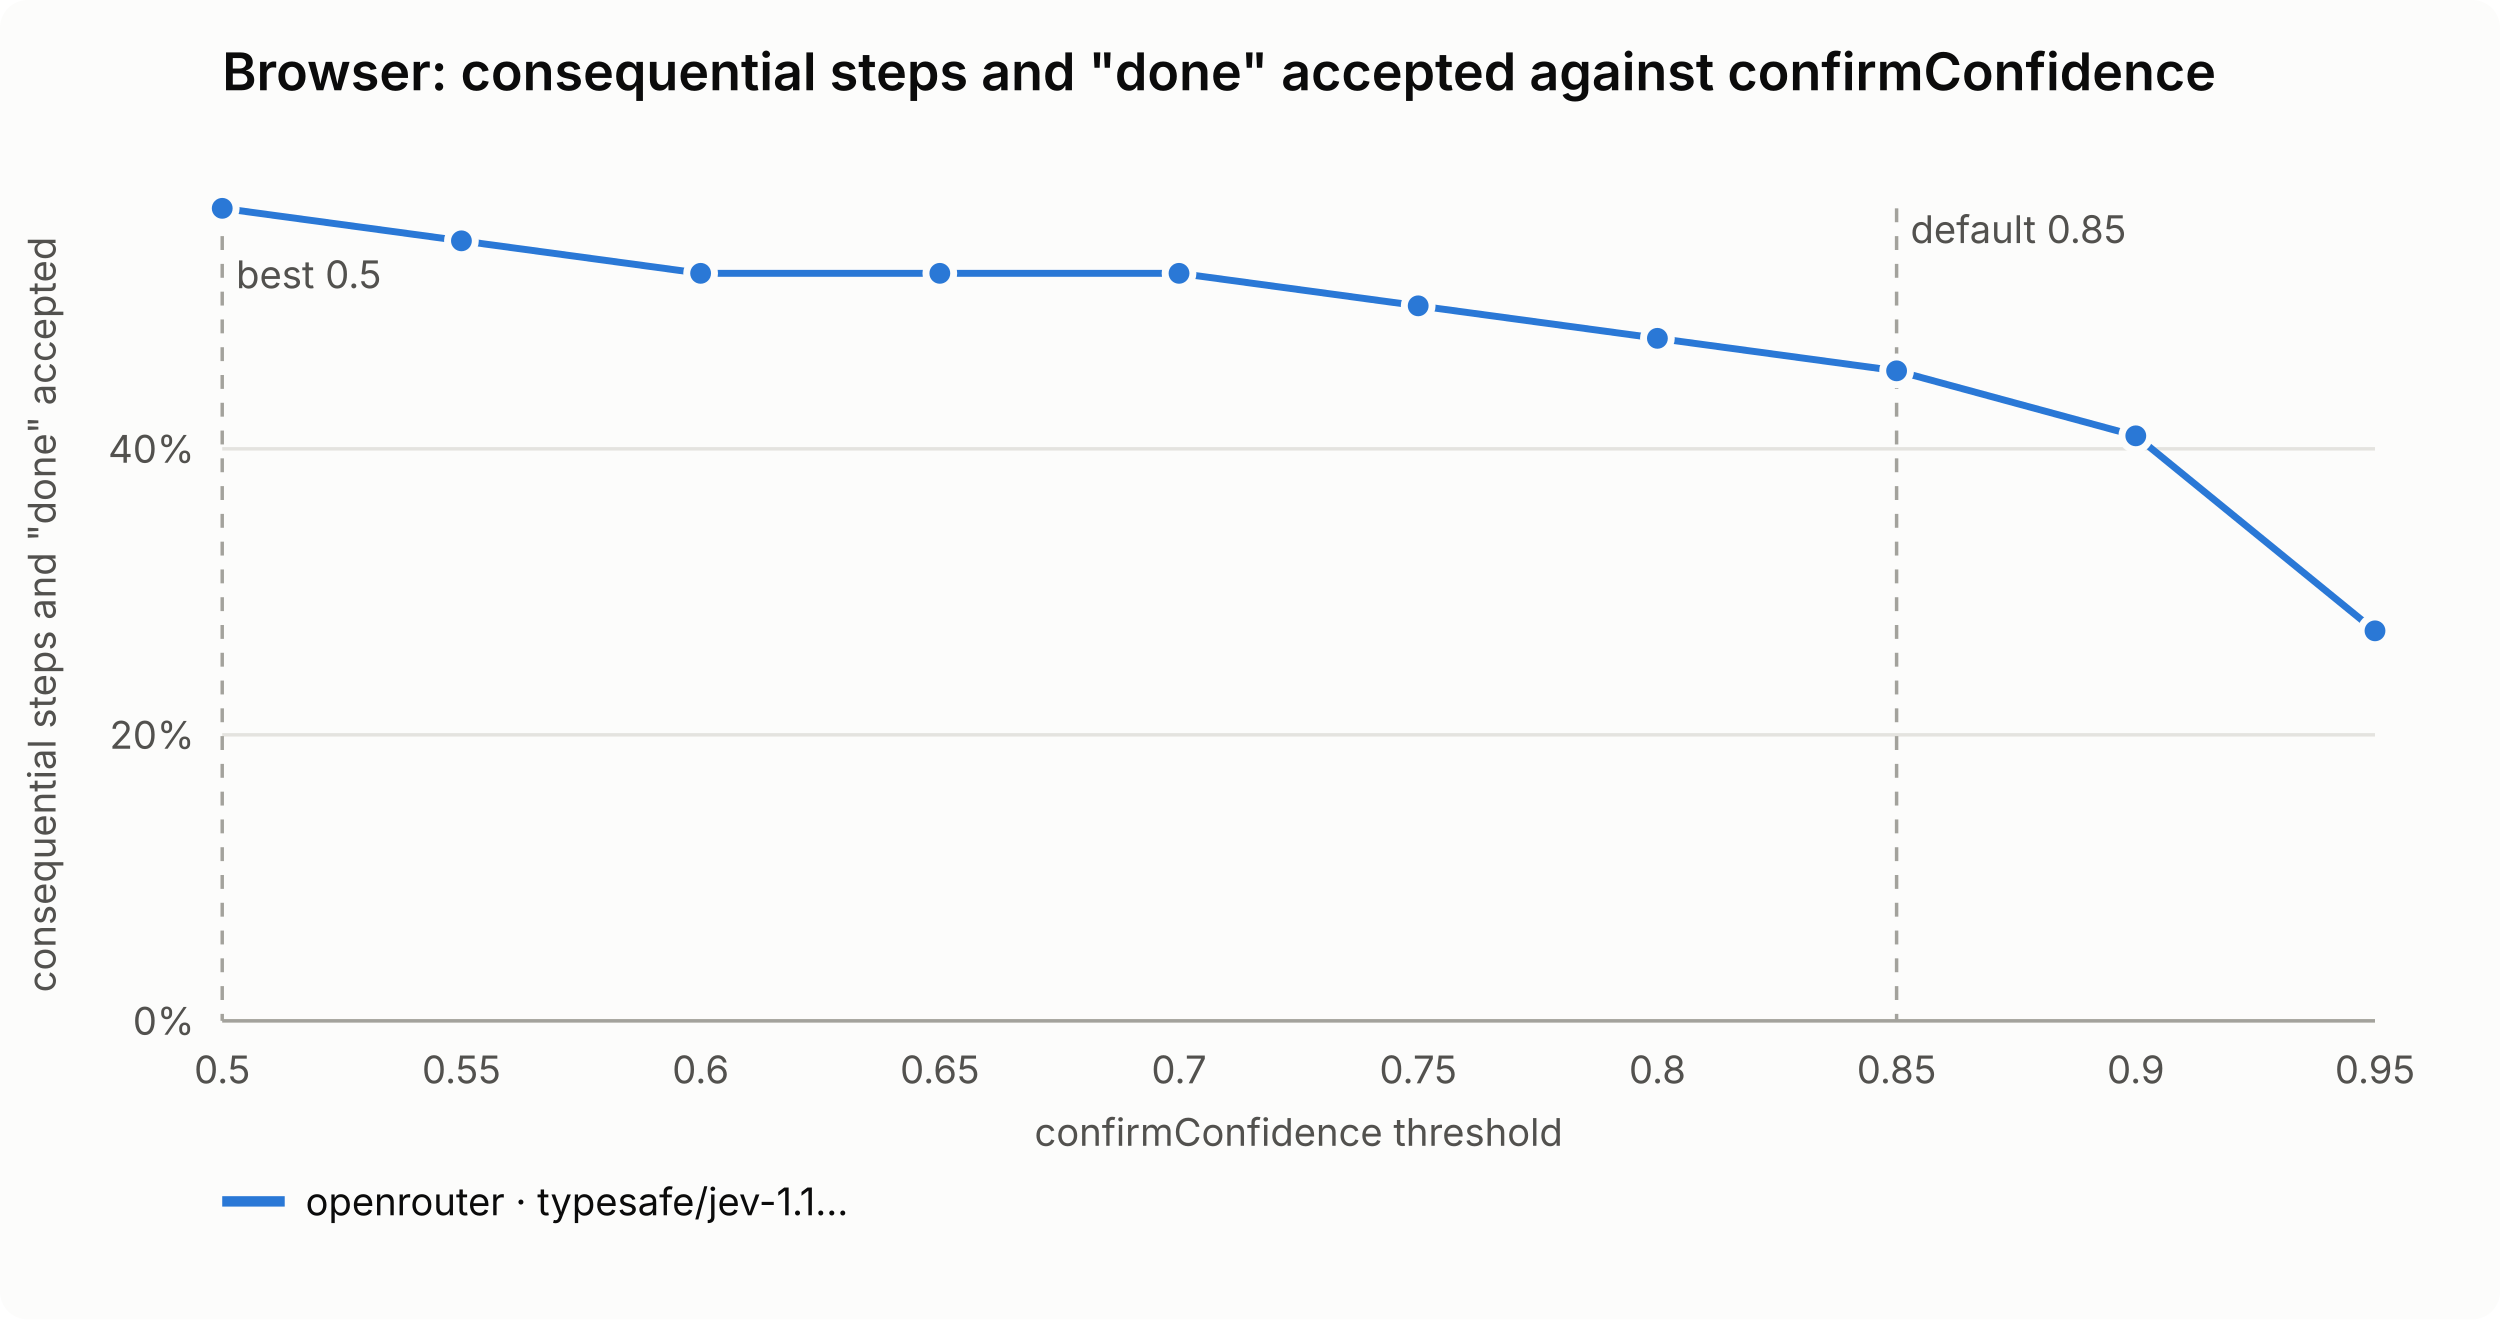
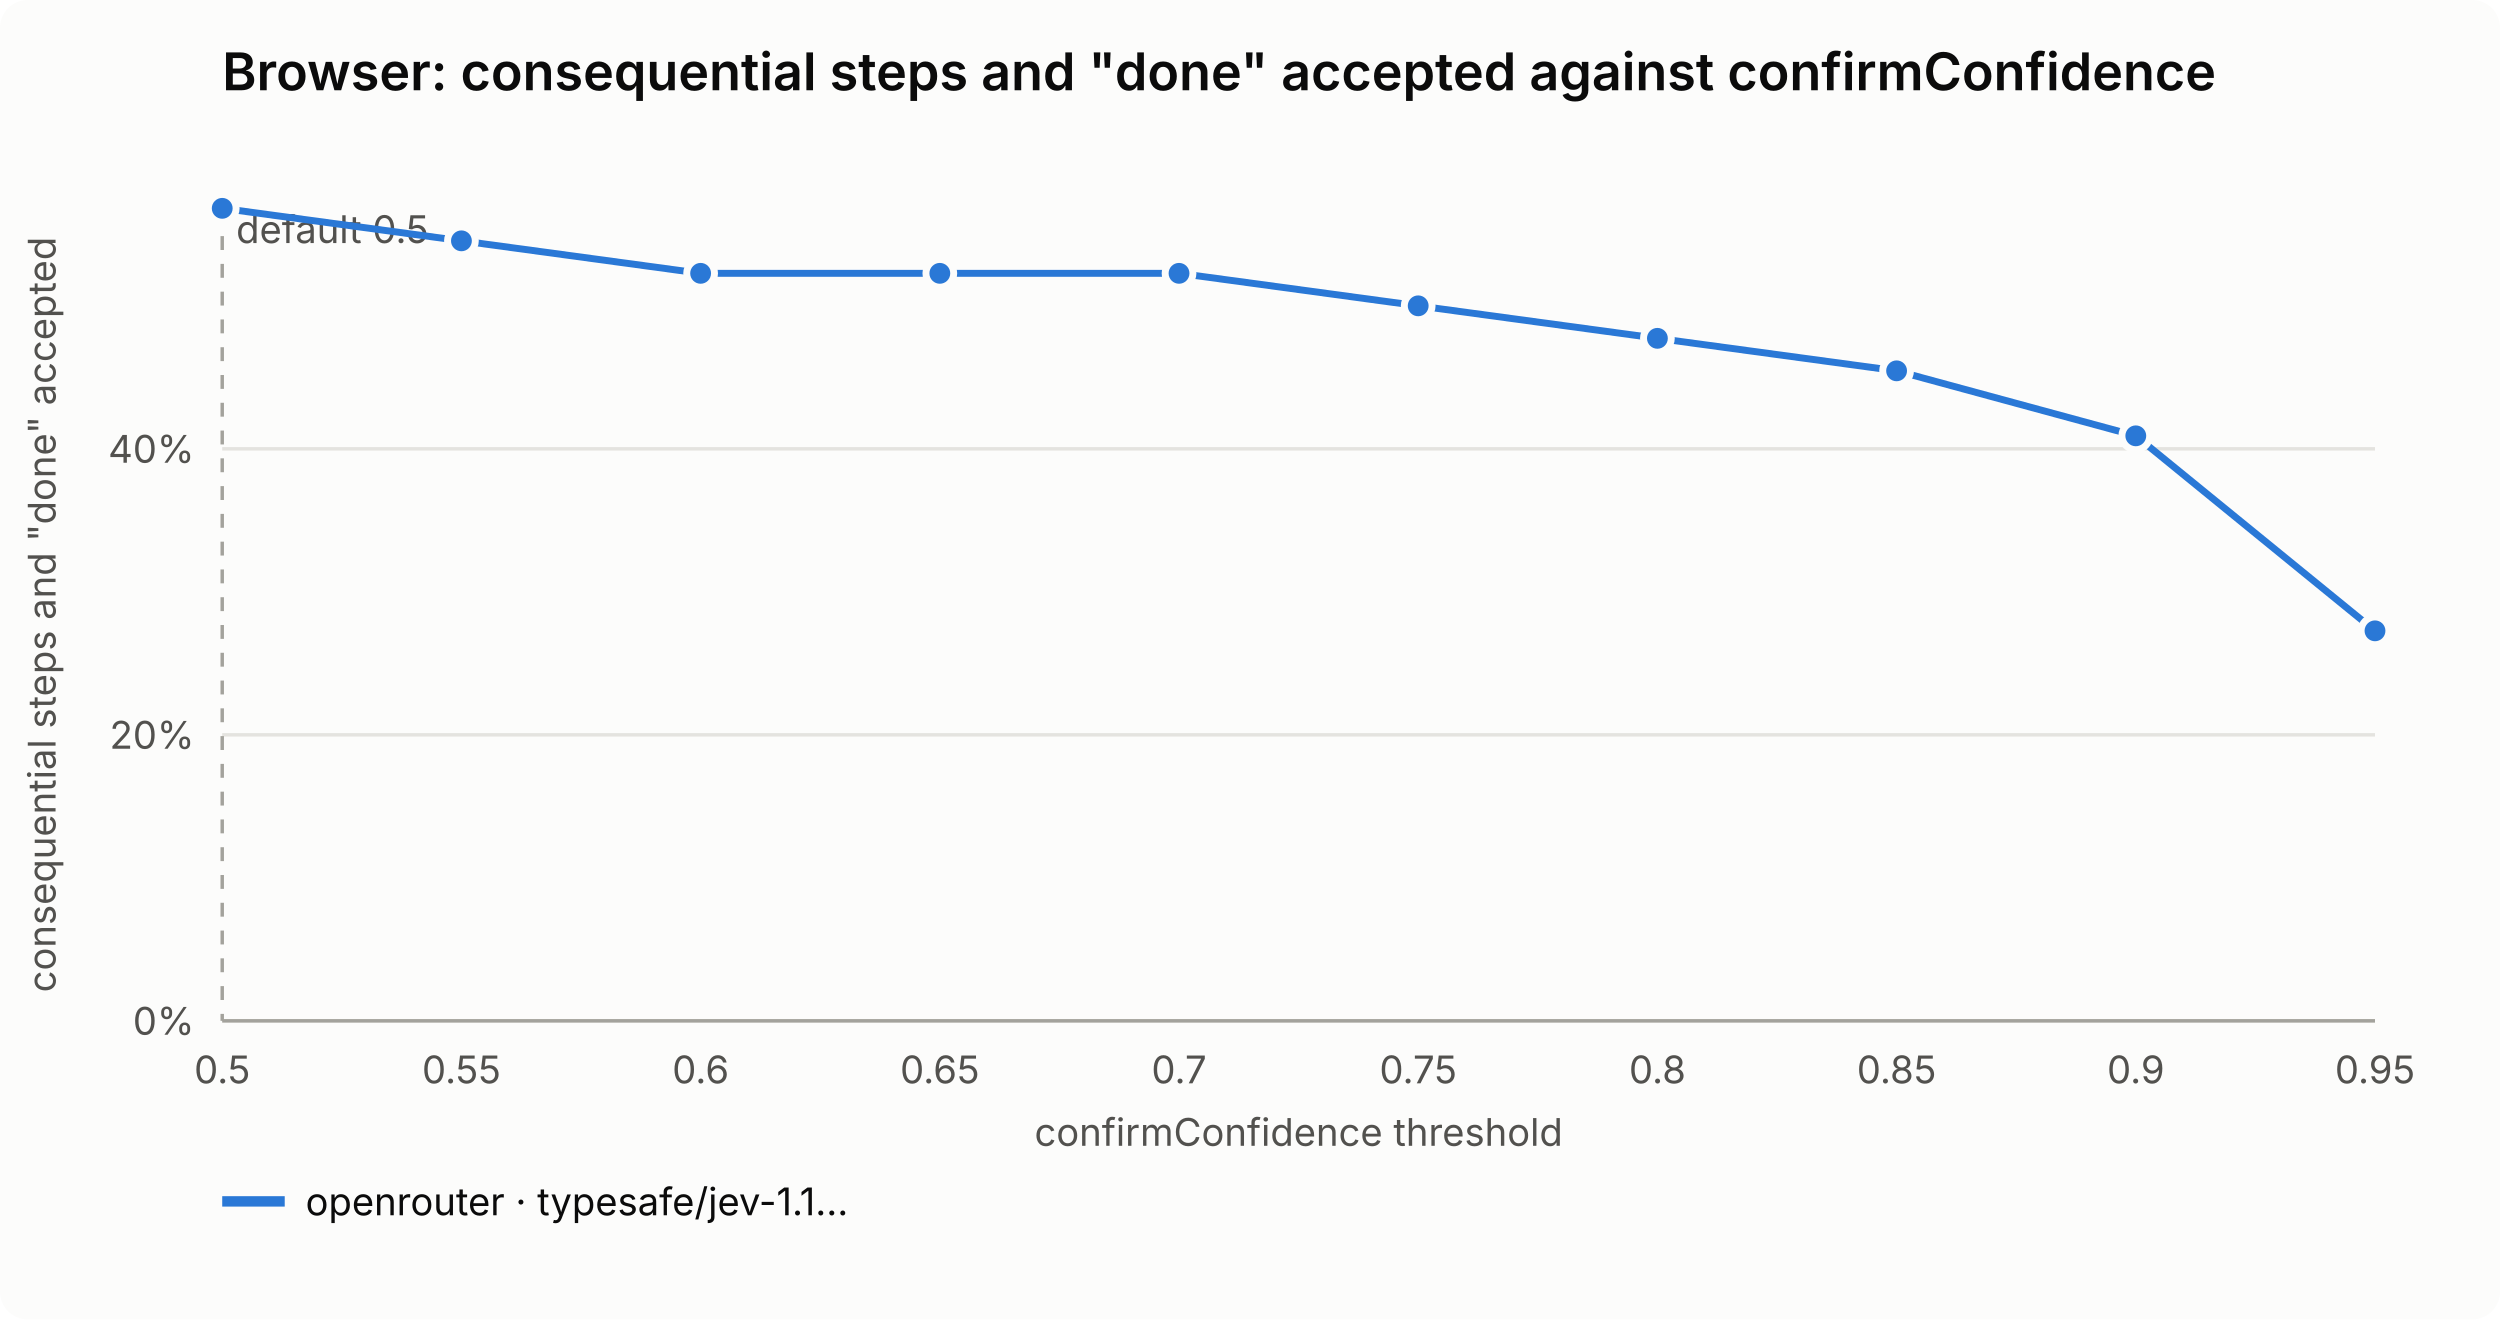
<svg xmlns="http://www.w3.org/2000/svg" viewBox="0 0 720 380" width="720" height="380" role="img" aria-label="Browser: consequential steps and &quot;done&quot; accepted against confirmConfidence">
  <style>
text{font-family:system-ui,-apple-system,"Segoe UI",sans-serif}
.t{font-size:15px;font-weight:600}.st{font-size:12px}.ax{font-size:11px}.lab{font-size:11px}
.g,.a,.guide{stroke-width:1}.guide{stroke-dasharray:4 4}.fake{font-size:13px;font-weight:700}
.bg{fill:#fcfcfb}.dot{stroke:#fcfcfb}text{fill:#0b0b0b}.st,.ax{fill:#52514e}.g{stroke:#e4e3df}.a,.guide{stroke:#a3a29c}.l1{stroke:#2a78d6}.d1{fill:#2a78d6}.fake{fill:#c43534}
@media (prefers-color-scheme: dark){.bg{fill:#1a1a19}.dot{stroke:#1a1a19}text{fill:#f0efec}.st,.ax{fill:#c3c2b7}.g{stroke:#353532}.a,.guide{stroke:#6b6a64}.l1{stroke:#3987e5}.d1{fill:#3987e5}.fake{fill:#e66767}}
</style>
  <rect width="720" height="380" rx="8" class="bg" />
  <text class="t" x="64" y="26">Browser: consequential steps and "done" accepted against confirmConfidence</text>
  <line class="g" x1="64" x2="684" y1="294" y2="294" />
  <text class="ax" x="56" y="298" text-anchor="end">0%</text>
  <line class="g" x1="64" x2="684" y1="211.63" y2="211.63" />
  <text class="ax" x="56" y="215.63" text-anchor="end">20%</text>
  <line class="g" x1="64" x2="684" y1="129.26" y2="129.26" />
  <text class="ax" x="56" y="133.26" text-anchor="end">40%</text>
  <text class="ax" x="64" y="312" text-anchor="middle">0.5</text>
  <text class="ax" x="132.89" y="312" text-anchor="middle">0.55</text>
  <text class="ax" x="201.78" y="312" text-anchor="middle">0.6</text>
  <text class="ax" x="270.67" y="312" text-anchor="middle">0.65</text>
  <text class="ax" x="339.56" y="312" text-anchor="middle">0.7</text>
  <text class="ax" x="408.44" y="312" text-anchor="middle">0.75</text>
  <text class="ax" x="477.33" y="312" text-anchor="middle">0.8</text>
  <text class="ax" x="546.22" y="312" text-anchor="middle">0.85</text>
  <text class="ax" x="615.11" y="312" text-anchor="middle">0.9</text>
  <text class="ax" x="684" y="312" text-anchor="middle">0.95</text>
  <line class="a" x1="64" x2="684" y1="294" y2="294" />
  <text class="ax" x="374" y="330" text-anchor="middle">confirmConfidence threshold</text>
  <text class="ax" transform="translate(16 177) rotate(-90)" text-anchor="middle">consequential steps and "done" accepted</text>
-   <line class="guide" x1="546.22" x2="546.22" y1="60" y2="294" />
-   <text class="ax" x="550.22" y="70">default 0.85</text>
  <line class="guide" x1="64" x2="64" y1="60" y2="294" />
-   <text class="ax" x="68" y="83">best 0.5</text>
+   <text class="ax" x="68" y="70">default 0.5</text>
  <polyline class="l1" fill="none" stroke-width="2" stroke-linejoin="round" points="64,60 132.89,69.36 201.78,78.72 270.67,78.72 339.56,78.72 408.44,88.08 477.33,97.44 546.22,106.8 615.11,125.52 684,181.68" />
  <circle class="d1 dot" cx="64" cy="60" r="4" stroke-width="2" />
  <circle class="d1 dot" cx="132.89" cy="69.36" r="4" stroke-width="2" />
  <circle class="d1 dot" cx="201.78" cy="78.72" r="4" stroke-width="2" />
  <circle class="d1 dot" cx="270.67" cy="78.72" r="4" stroke-width="2" />
  <circle class="d1 dot" cx="339.56" cy="78.72" r="4" stroke-width="2" />
  <circle class="d1 dot" cx="408.44" cy="88.08" r="4" stroke-width="2" />
  <circle class="d1 dot" cx="477.33" cy="97.44" r="4" stroke-width="2" />
  <circle class="d1 dot" cx="546.22" cy="106.8" r="4" stroke-width="2" />
  <circle class="d1 dot" cx="615.11" cy="125.52" r="4" stroke-width="2" />
  <circle class="d1 dot" cx="684" cy="181.68" r="4" stroke-width="2" />
  <line x1="64" x2="82" y1="346" y2="346" class="l1" stroke-width="3" />
  <text class="lab" x="88" y="350">openrouter · typesafe/jev-1.1…</text>
</svg>
